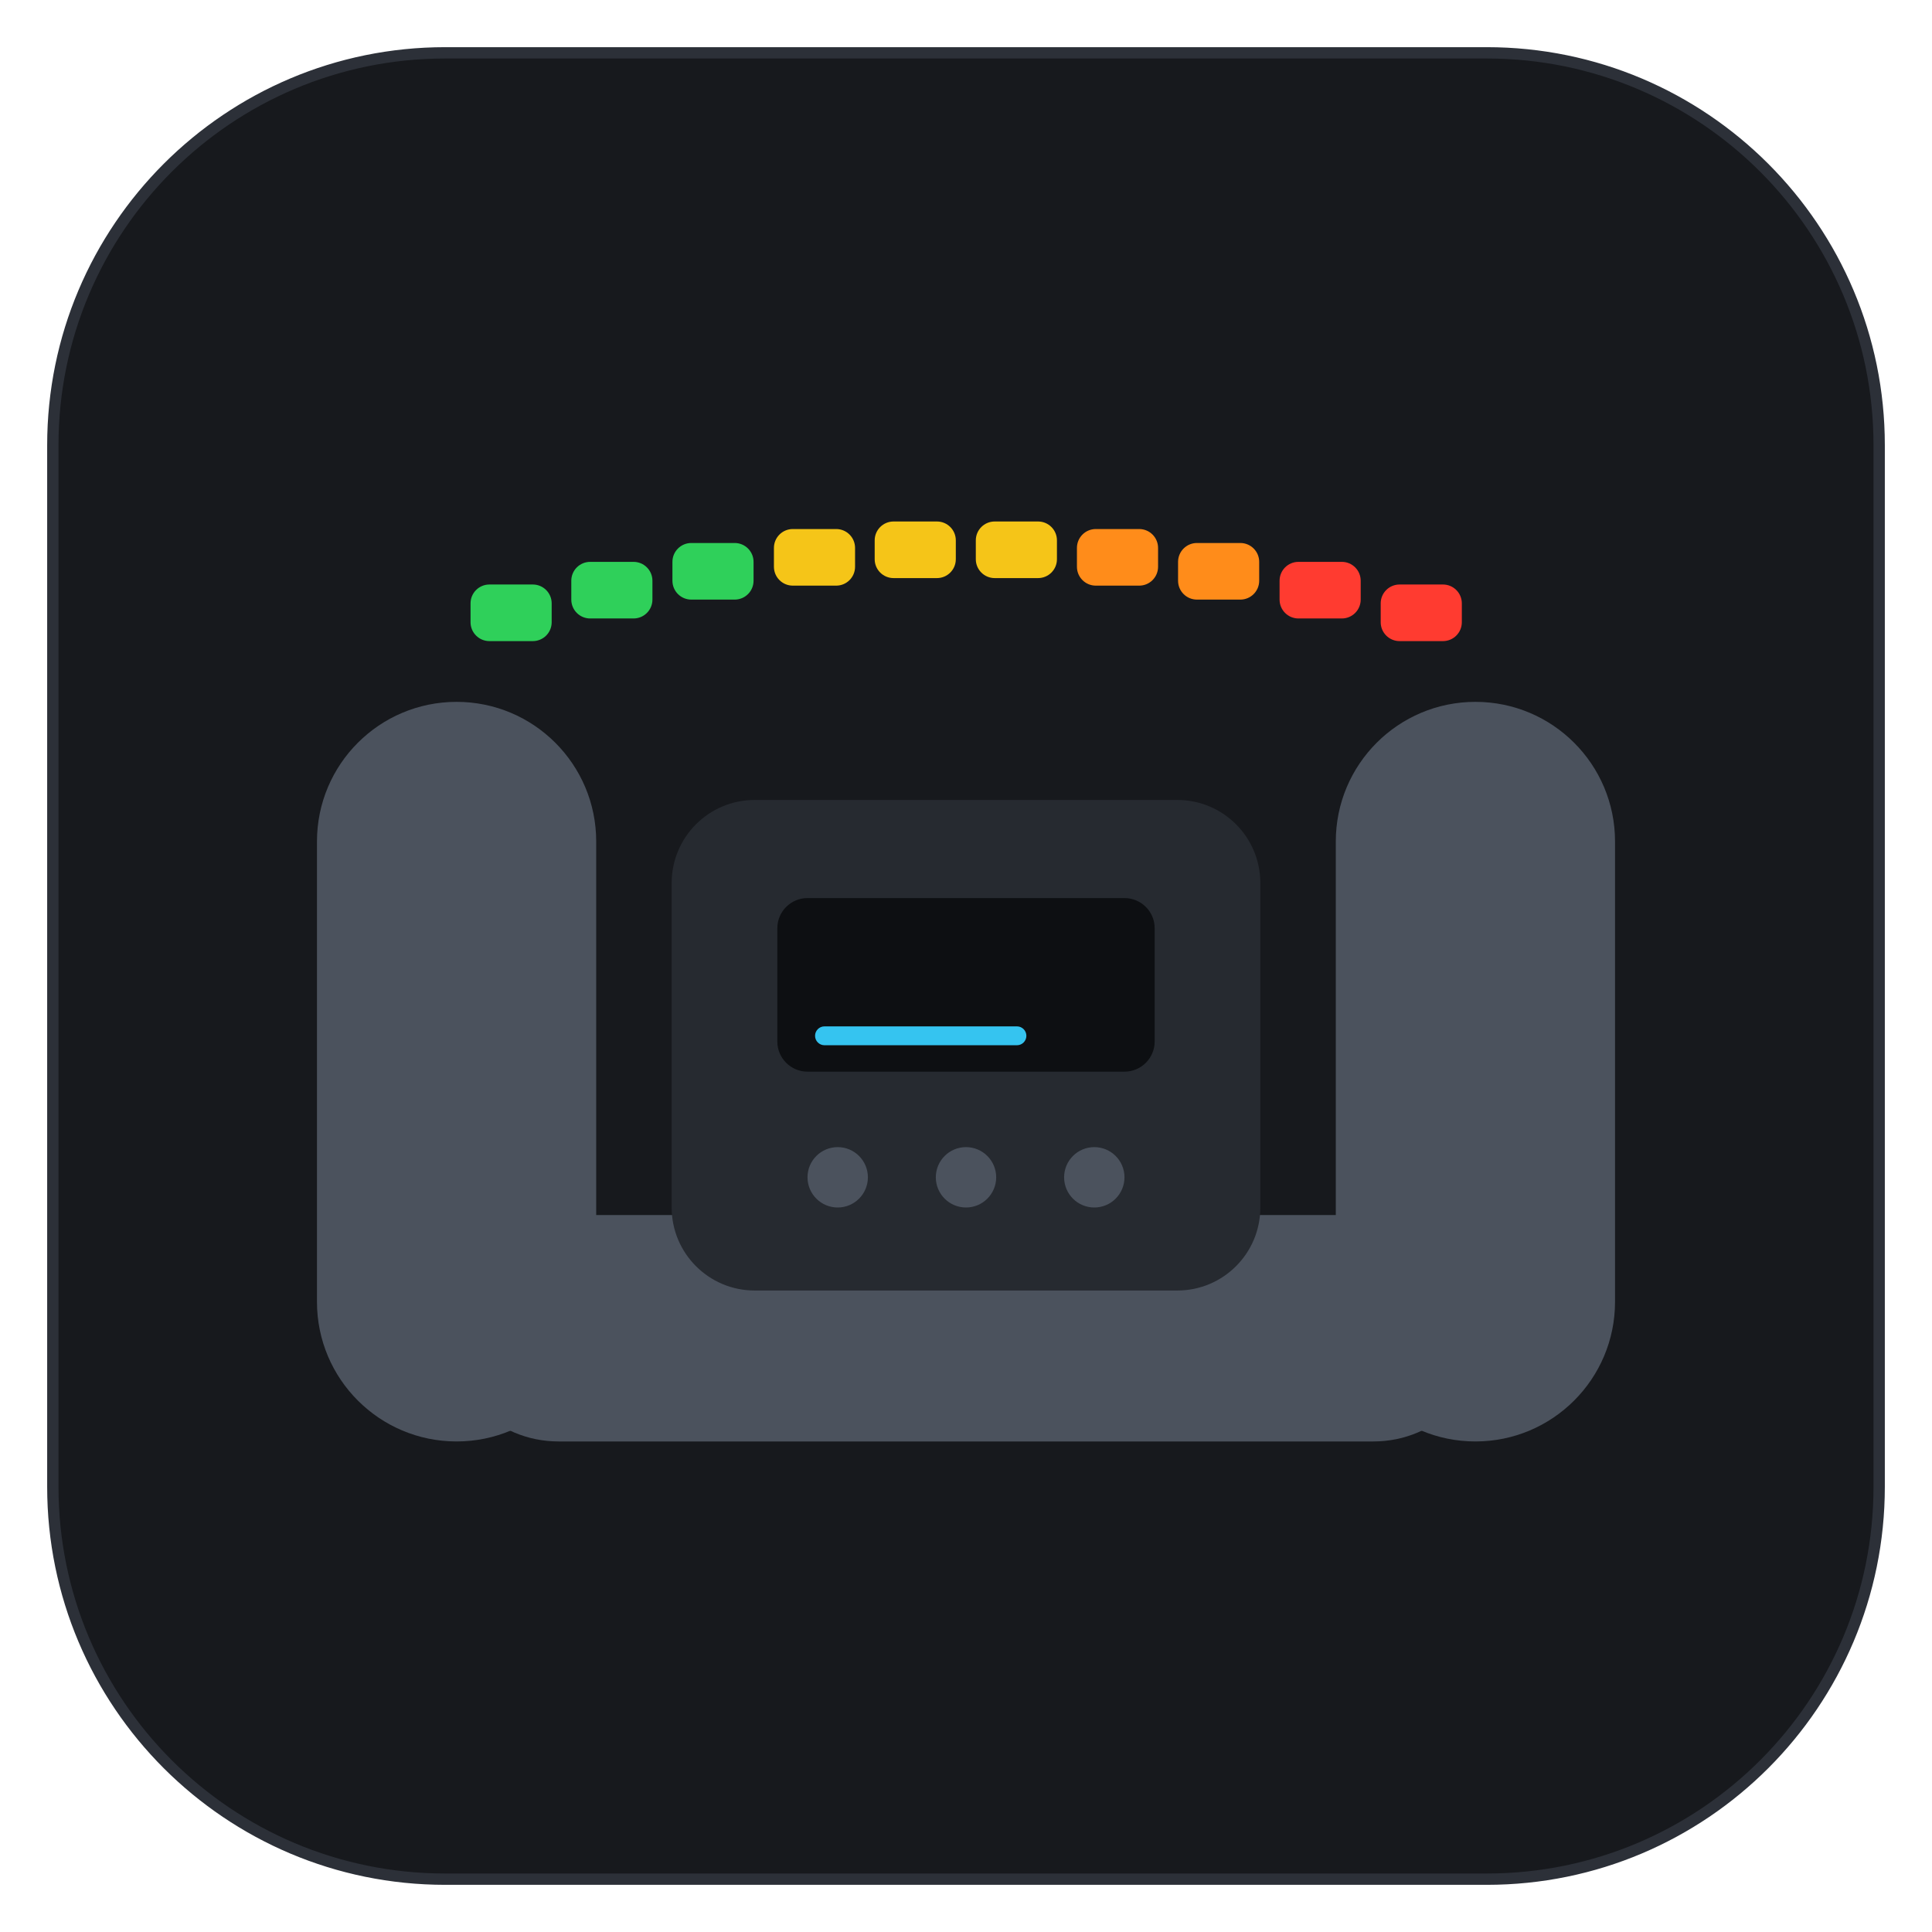
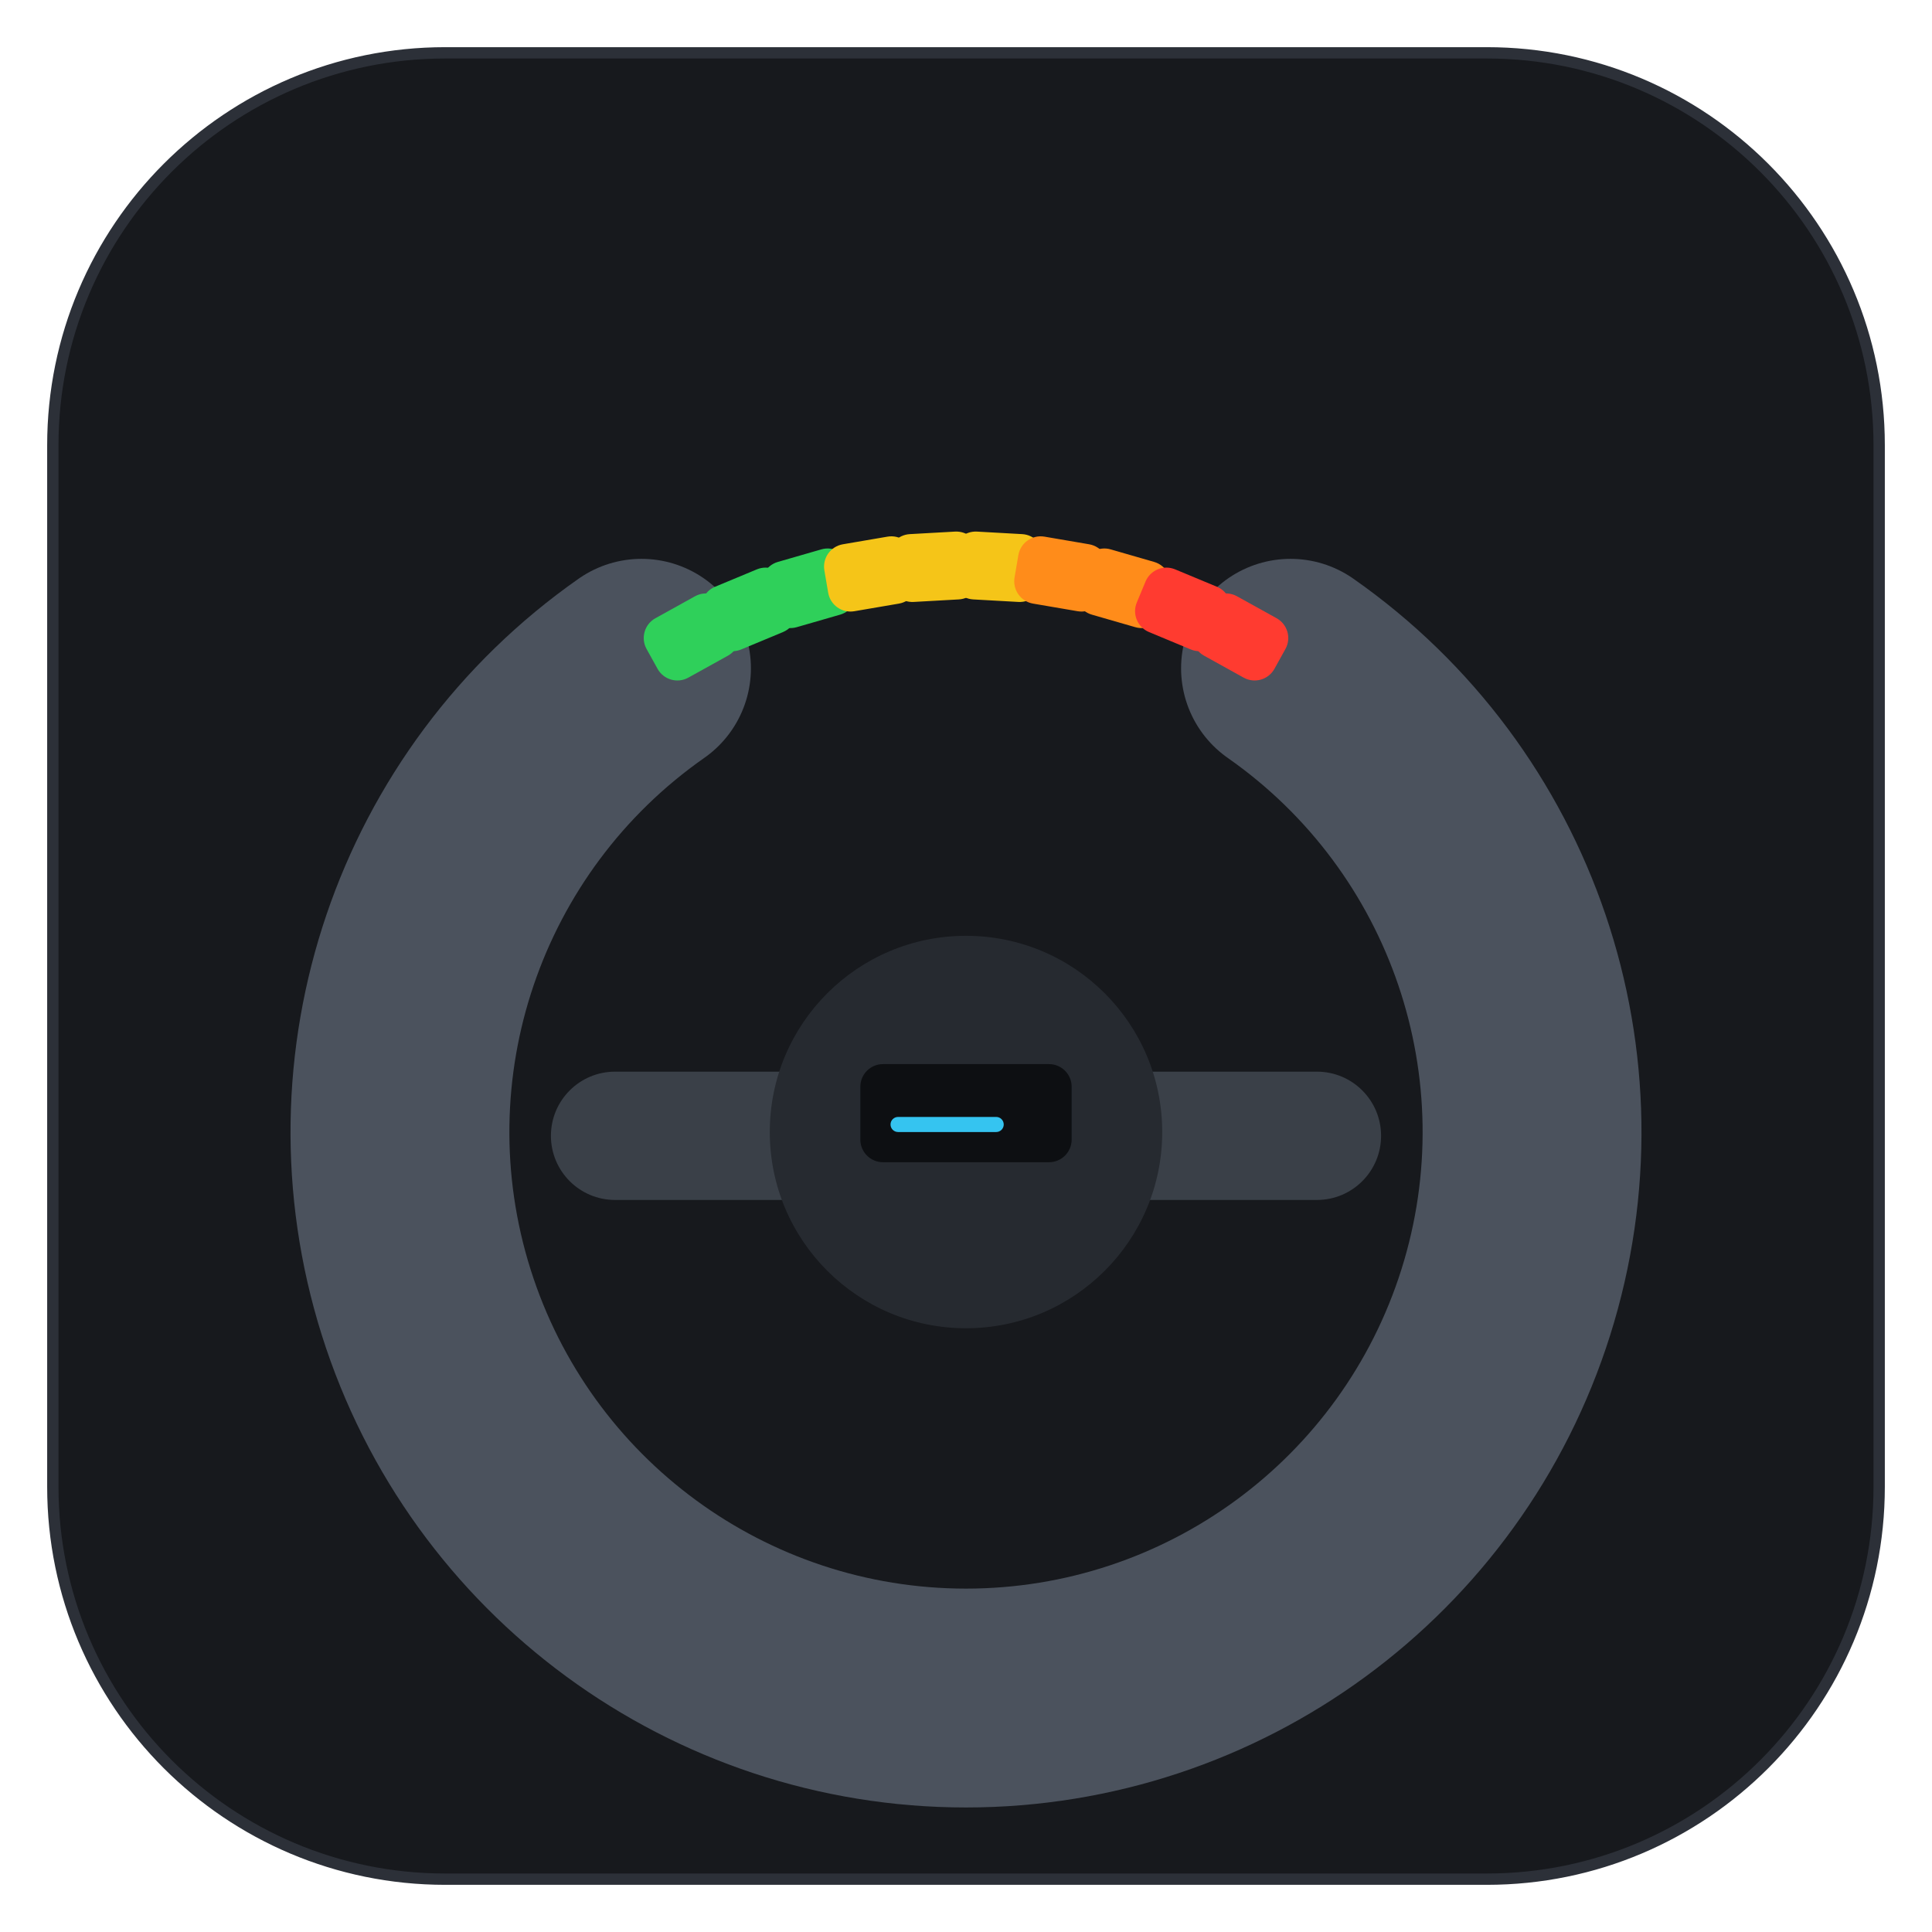
<svg xmlns="http://www.w3.org/2000/svg" viewBox="0 0 512 512">
  <rect x="14" y="14" width="484" height="484" rx="104" fill="#17191d" />
  <rect x="14" y="14" width="484" height="484" rx="104" fill="none" stroke="#2c3038" stroke-width="3" />
-   <rect x="84" y="186" width="74" height="196" rx="37" fill="#4b525d" />
-   <rect x="354" y="186" width="74" height="196" rx="37" fill="#4b525d" />
-   <rect x="118" y="322" width="276" height="60" rx="30" fill="#4b525d" />
-   <rect x="178" y="212" width="156" height="130" rx="22" fill="#262a30" />
-   <rect x="206" y="238" width="100" height="46" rx="8" fill="#0d0f12" />
-   <rect x="216" y="272" width="56" height="5" rx="2.5" fill="#35c4f0" />
-   <circle cx="222" cy="312" r="8" fill="#4b525d" />
-   <circle cx="256" cy="312" r="8" fill="#4b525d" />
-   <circle cx="290" cy="312" r="8" fill="#4b525d" />
-   <rect x="124.7" y="154.9" width="21.5" height="15" rx="5" fill="#2fd05a" />
-   <rect x="151.4" y="148.9" width="21.5" height="15" rx="5" fill="#2fd05a" />
-   <rect x="178.2" y="143.9" width="21.5" height="15" rx="5" fill="#2fd05a" />
-   <rect x="205.1" y="140.2" width="21.5" height="15" rx="5" fill="#f5c518" />
-   <rect x="231.8" y="138.2" width="21.5" height="15" rx="5" fill="#f5c518" />
-   <rect x="258.6" y="138.2" width="21.5" height="15" rx="5" fill="#f5c518" />
-   <rect x="285.4" y="140.2" width="21.5" height="15" rx="5" fill="#ff8c1a" />
-   <rect x="312.2" y="143.9" width="21.5" height="15" rx="5" fill="#ff8c1a" />
-   <rect x="339.1" y="148.9" width="21.5" height="15" rx="5" fill="#ff3b30" />
-   <rect x="365.9" y="154.9" width="21.5" height="15" rx="5" fill="#ff3b30" />
+   <path d="M 342.0 177.1 A 150 150 0 1 1 170.0 177.1" fill="none" stroke="#4b525d" stroke-width="58" stroke-linecap="round" />
+   <rect x="146" y="284" width="220" height="34" rx="17" fill="#3a4048" />
+   <circle cx="256" cy="300" r="52" fill="#262a30" />
+   <rect x="228" y="282" width="56" height="26" rx="6" fill="#0d0f12" />
+   <rect x="236" y="296" width="30" height="4" rx="2" fill="#35c4f0" />
+   <rect x="171.3" y="159.8" width="24" height="18" rx="6" fill="#2fd05a" transform="rotate(-29.0 183.3 168.8)" />
+   <rect x="186.5" y="152.5" width="24" height="18" rx="6" fill="#2fd05a" transform="rotate(-22.6 198.5 161.5)" />
+   <rect x="202.4" y="146.9" width="24" height="18" rx="6" fill="#2fd05a" transform="rotate(-16.1 214.4 155.9)" />
+   <rect x="218.8" y="143.1" width="24" height="18" rx="6" fill="#f5c518" transform="rotate(-9.7 230.8 152.1)" />
+   <rect x="235.6" y="141.2" width="24" height="18" rx="6" fill="#f5c518" transform="rotate(-3.2 247.6 150.2)" />
+   <rect x="252.4" y="141.2" width="24" height="18" rx="6" fill="#f5c518" transform="rotate(3.2 264.4 150.2)" />
+   <rect x="269.2" y="143.1" width="24" height="18" rx="6" fill="#ff8c1a" transform="rotate(9.7 281.2 152.1)" />
+   <rect x="285.6" y="146.9" width="24" height="18" rx="6" fill="#ff8c1a" transform="rotate(16.1 297.6 155.9)" />
+   <rect x="301.5" y="152.5" width="24" height="18" rx="6" fill="#ff3b30" transform="rotate(22.6 313.5 161.5)" />
+   <rect x="316.7" y="159.8" width="24" height="18" rx="6" fill="#ff3b30" transform="rotate(29.0 328.7 168.8)" />
</svg>
